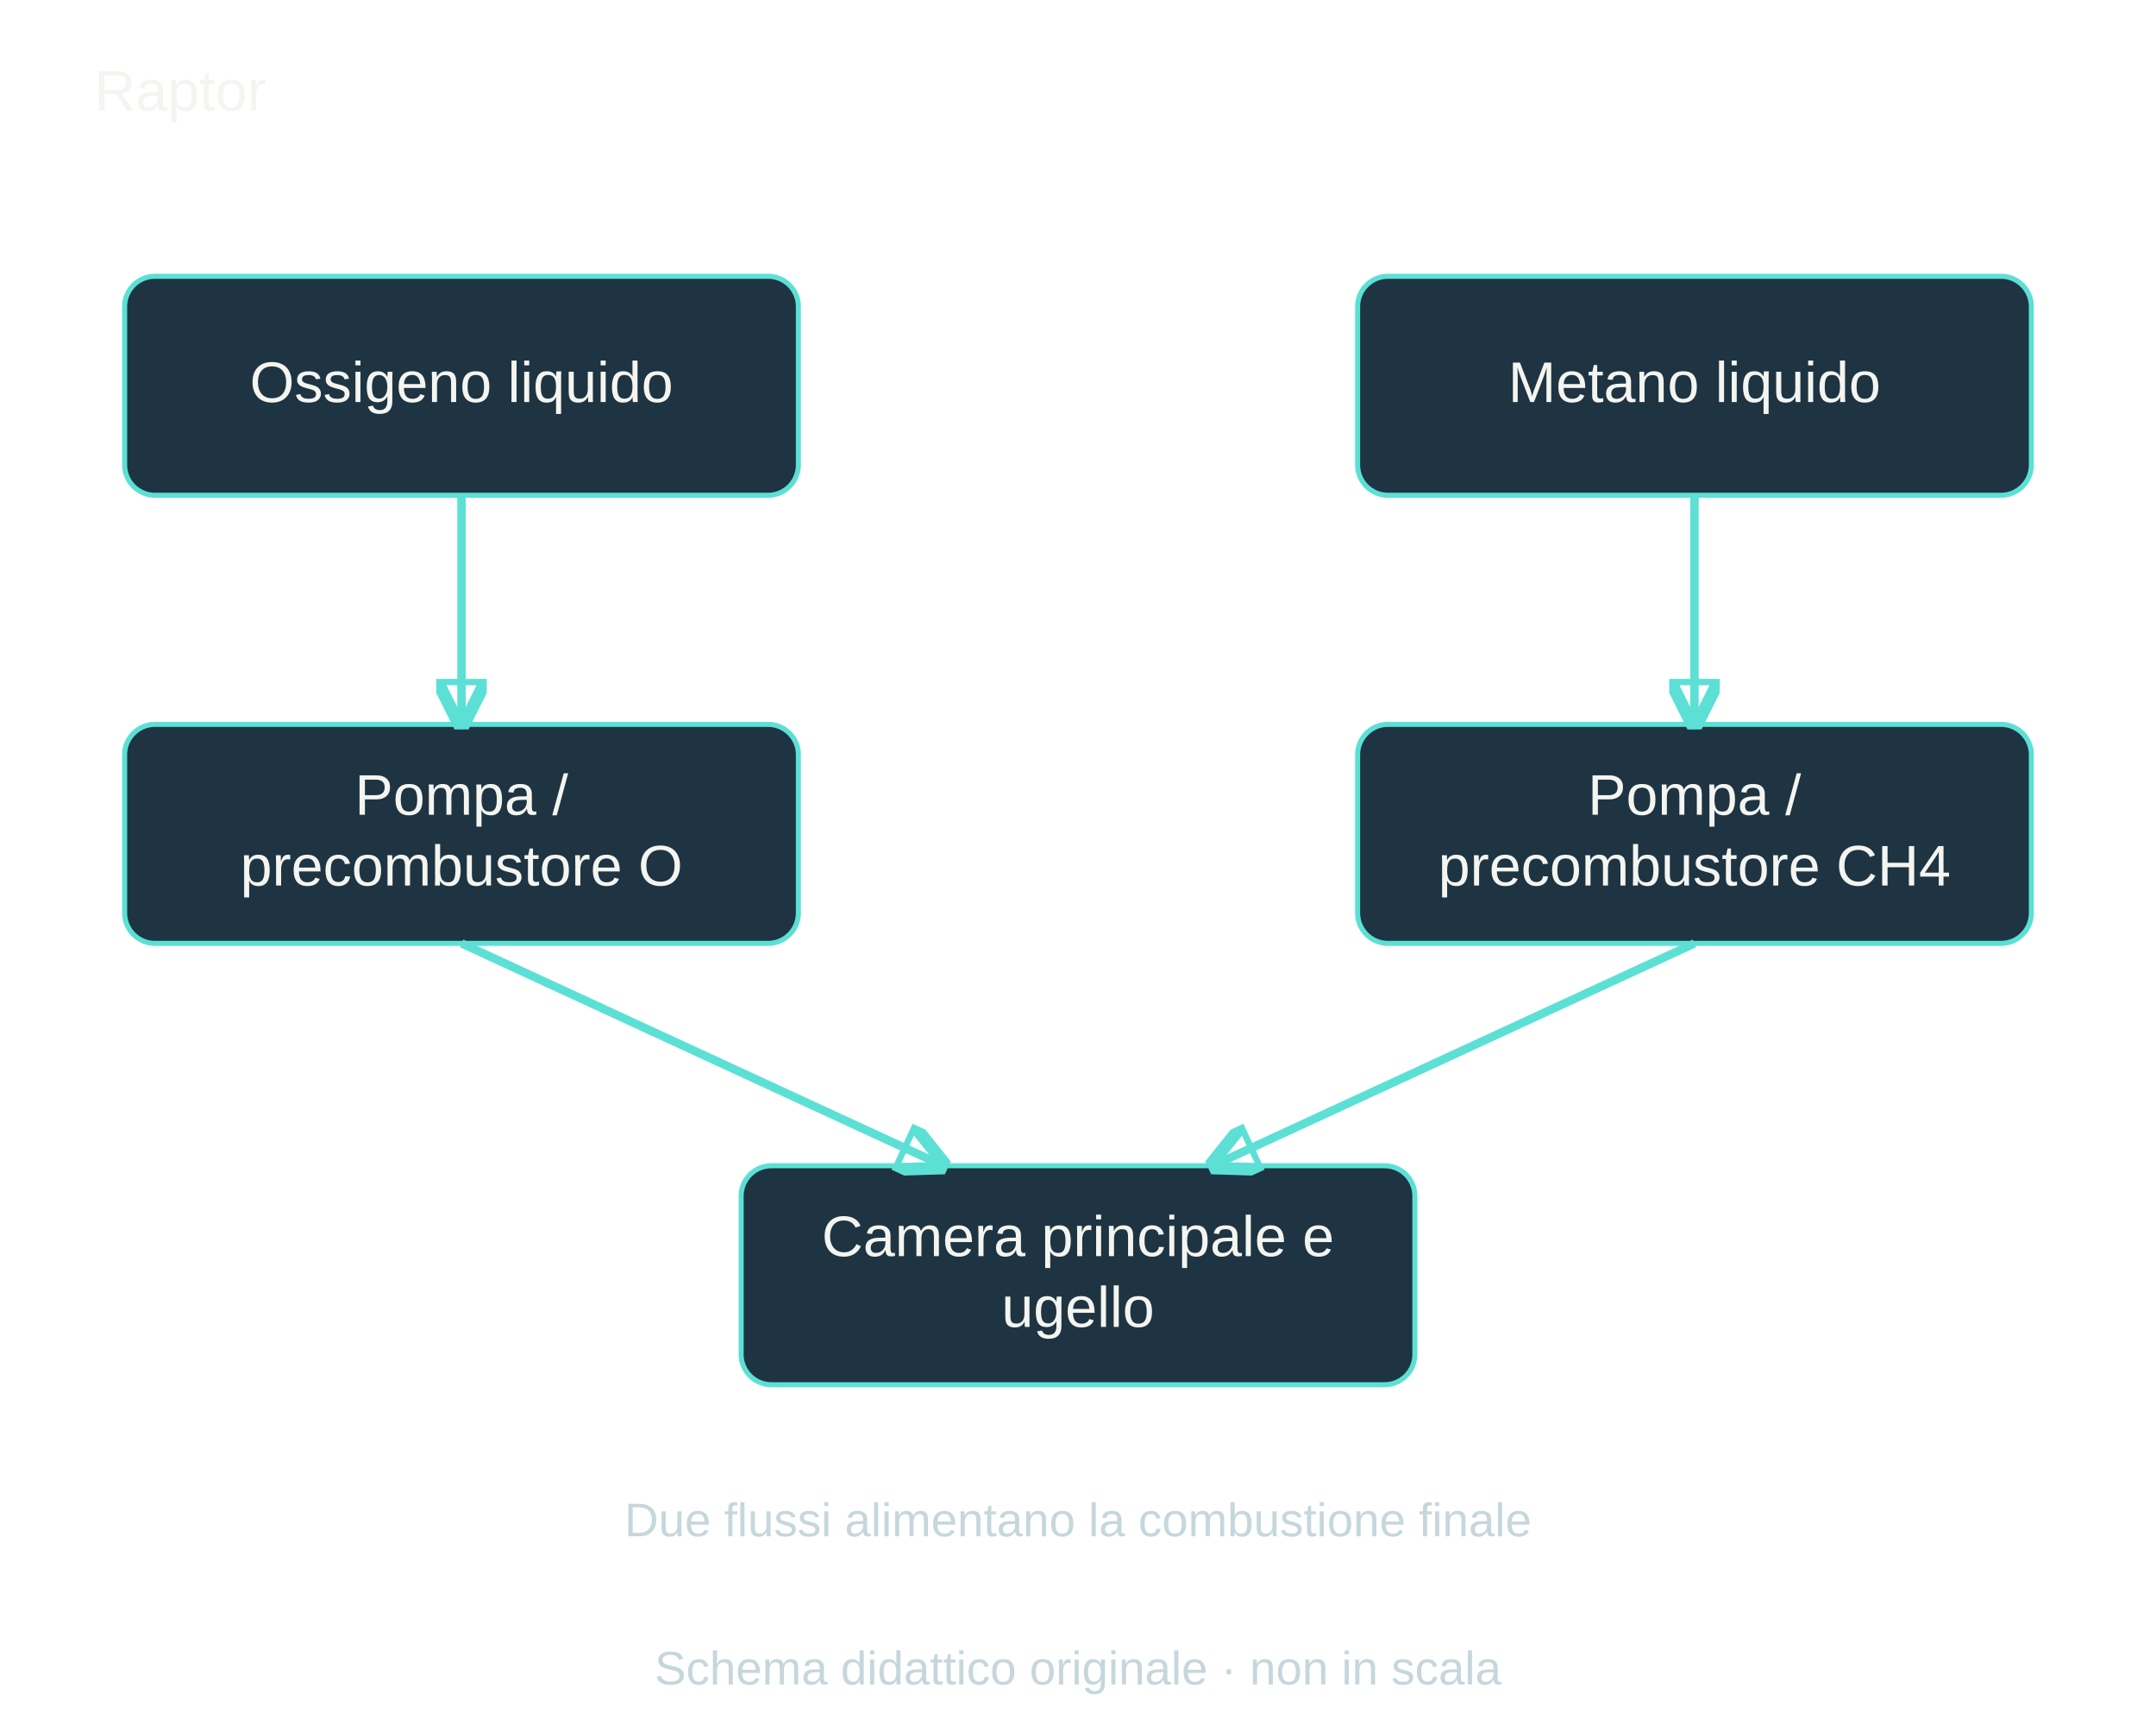
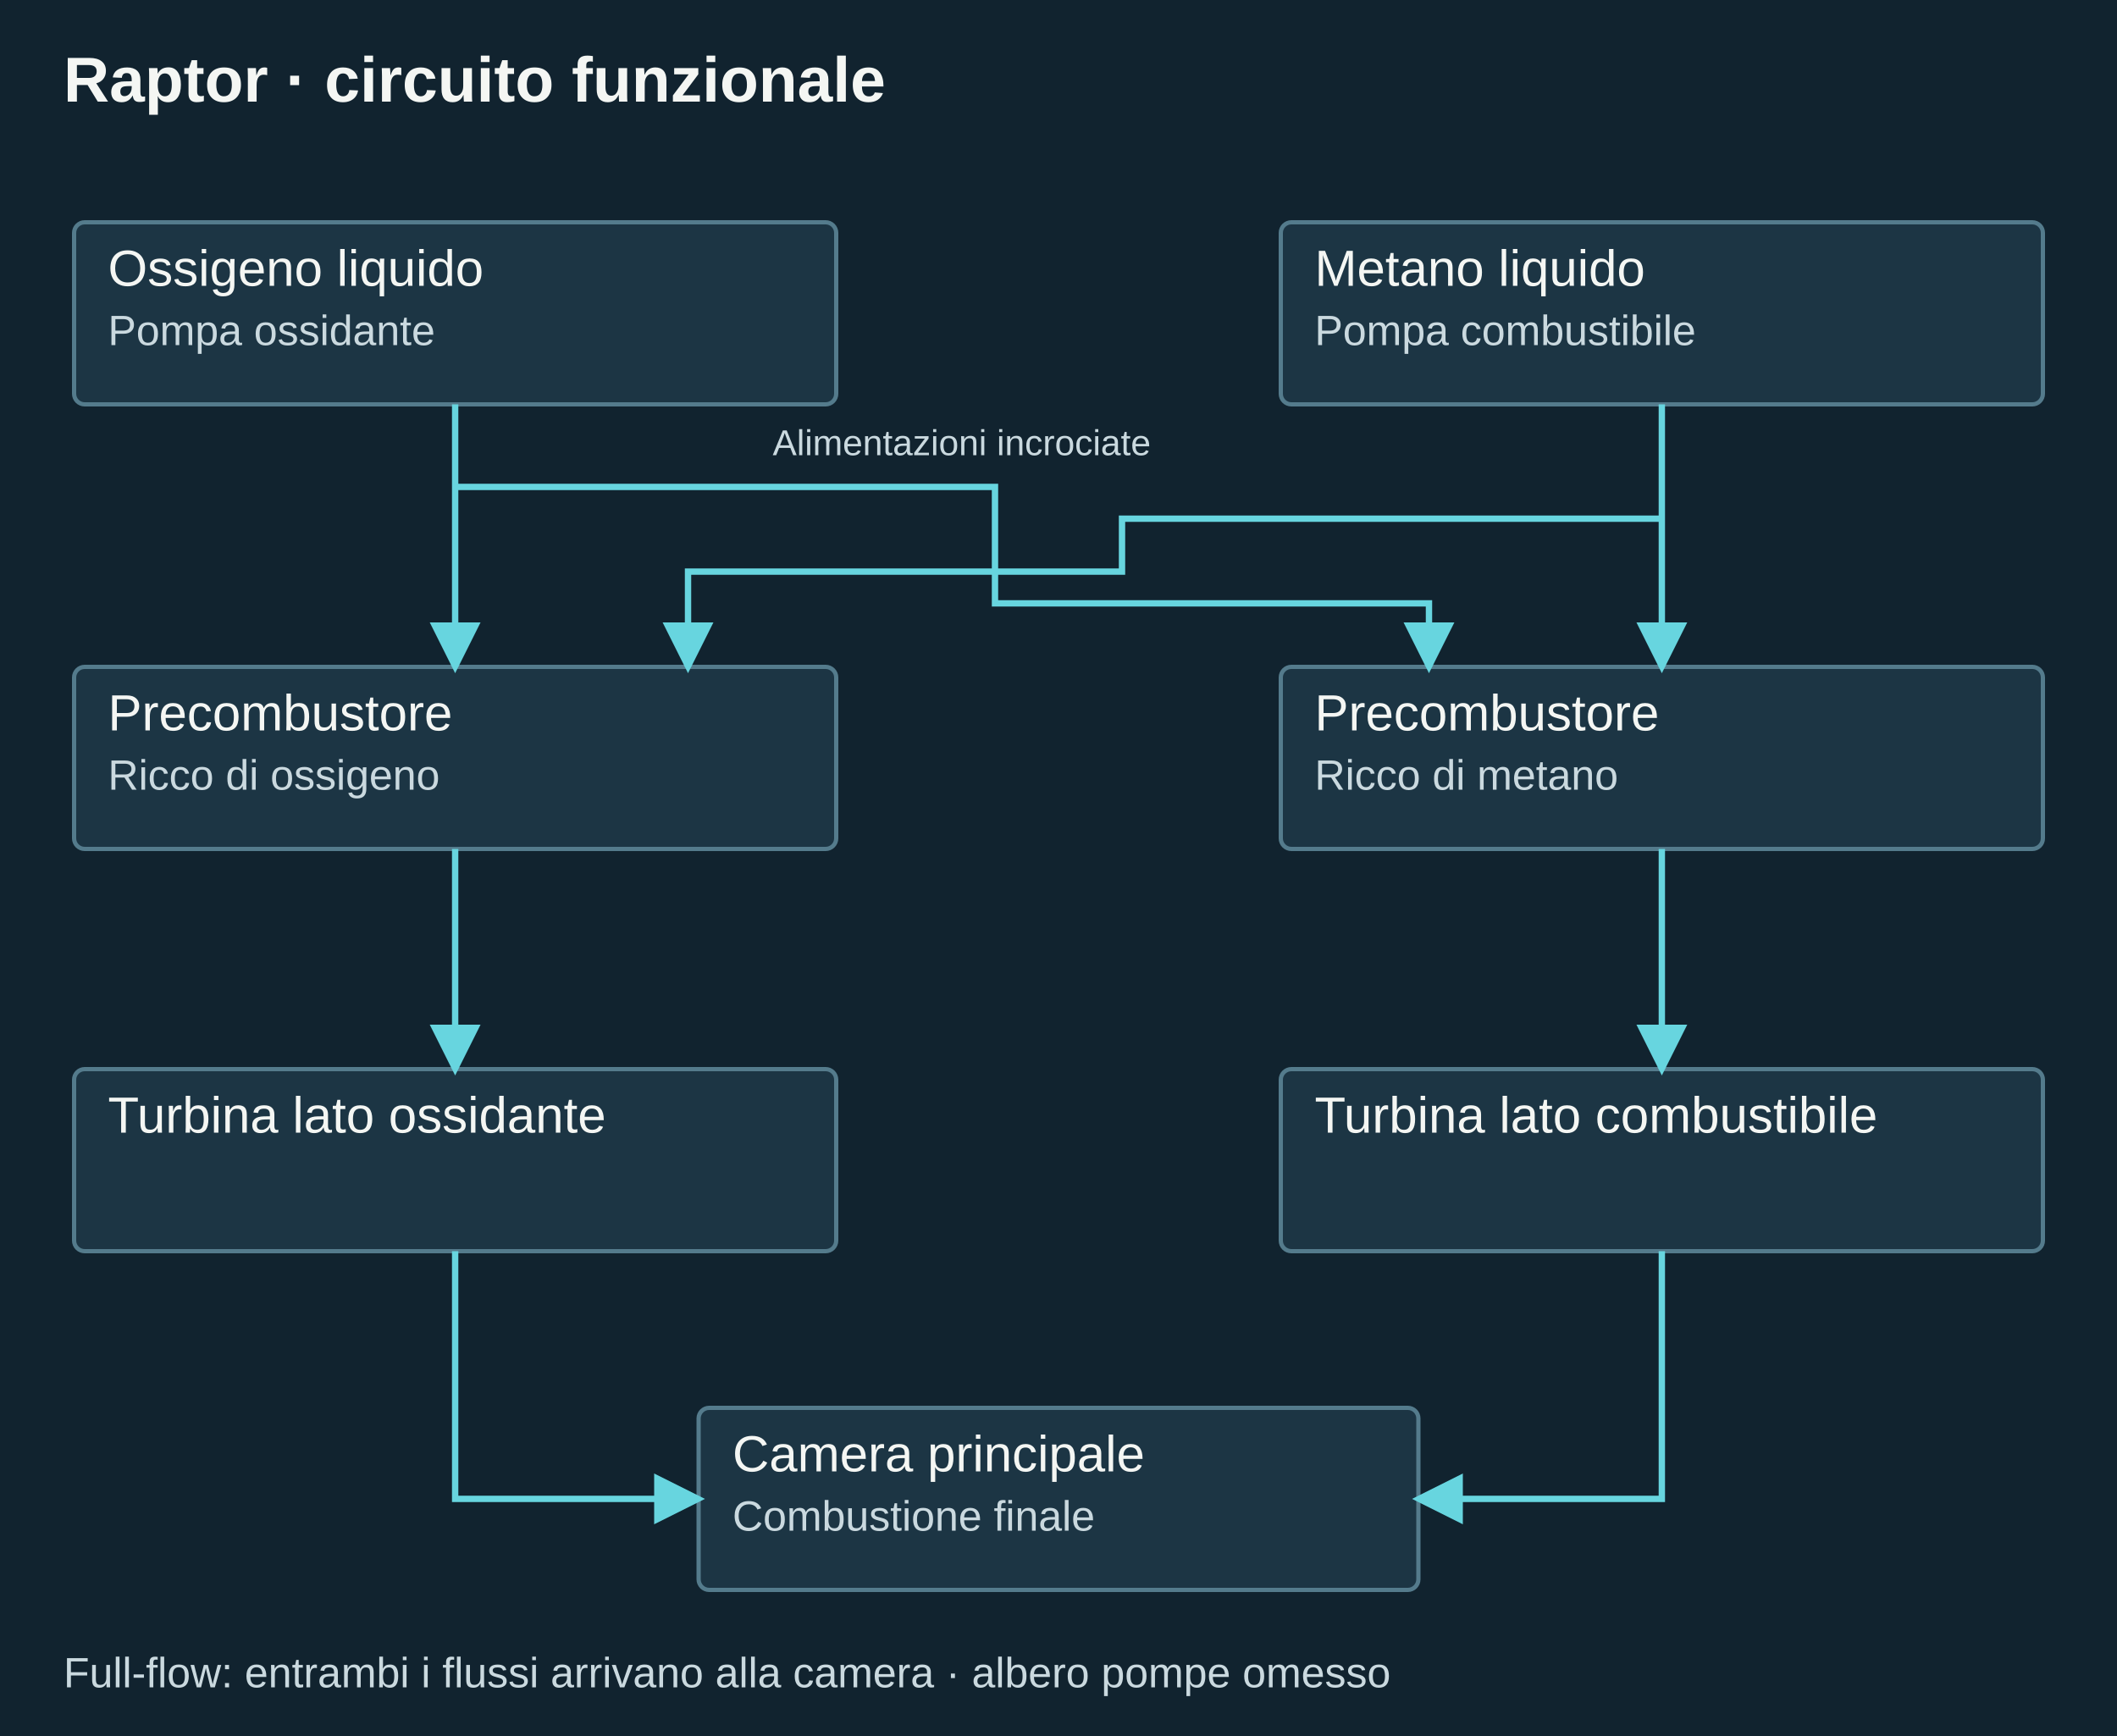
- <svg xmlns="http://www.w3.org/2000/svg" viewBox="0 0 640 510" role="img" aria-labelledby="title desc">
+ <svg xmlns="http://www.w3.org/2000/svg" viewBox="0 0 1000 820" role="img" aria-labelledby="title desc">
  <defs>
-     <marker id="arrow" viewBox="0 0 10 10" refX="9" refY="5" markerWidth="6" markerHeight="6" orient="auto-start-reverse">
-       <path d="M 0 0 L 10 5 L 0 10 Z" fill="#5ce0d5" />
+     <marker id="flow" markerWidth="8" markerHeight="8" refX="7" refY="4" orient="auto-start-reverse">
+       <path d="M0 0L8 4L0 8Z" fill="#67d5df" />
+     </marker>
+     <marker id="heat" markerWidth="8" markerHeight="8" refX="7" refY="4" orient="auto">
+       <path d="M0 0L8 4L0 8Z" fill="#efbd78" />
    </marker>
  </defs>
-   <style>svg{background:#101e29}rect{fill:#1e3442;stroke:#5ce0d5;stroke-width:1.5}text{font:17px Arial,sans-serif;fill:#f4f5f0;dominant-baseline:middle}.small{font-size:14px;fill:#c6d7dc}path{fill:none;stroke:#5ce0d5;stroke-width:2.5}.outline{fill:#2d4551;stroke:#f4f5f0}.tank{fill:#285861}.fire{fill:#eeb369;stroke:#eeb369}.earth{fill:#285c73;stroke:#7bcbdf}.orbit{stroke-dasharray:6 8;stroke:#8096a0}.accent{stroke:#eeb369}</style>
-   <text x="28" y="28">Raptor</text>
-   <rect x="37" y="82" width="200" height="65" rx="9" />
-   <text x="137" y="114.5" text-anchor="middle">Ossigeno liquido</text>
-   <rect x="403" y="82" width="200" height="65" rx="9" />
-   <text x="503" y="114.5" text-anchor="middle">Metano liquido</text>
-   <rect x="37" y="215" width="200" height="65" rx="9" />
-   <text x="137" y="237" text-anchor="middle">Pompa /</text>
-   <text x="137" y="258" text-anchor="middle">precombustore O</text>
-   <rect x="403" y="215" width="200" height="65" rx="9" />
-   <text x="503" y="237" text-anchor="middle">Pompa /</text>
-   <text x="503" y="258" text-anchor="middle">precombustore CH4</text>
-   <rect x="220" y="346" width="200" height="65" rx="9" />
-   <text x="320" y="368" text-anchor="middle">Camera principale e</text>
-   <text x="320" y="389" text-anchor="middle">ugello</text>
-   <path d="M 137 147 L 137 215" marker-end="url(#arrow)" />
-   <path d="M 503 147 L 503 215" marker-end="url(#arrow)" />
-   <path d="M 137 280 L 280 346" marker-end="url(#arrow)" />
-   <path d="M 503 280 L 360 346" marker-end="url(#arrow)" />
-   <text class="small" x="320" y="452" text-anchor="middle">Due flussi alimentano la combustione finale</text>
-   <text class="small" x="320" y="496" text-anchor="middle">Schema didattico originale · non in scala</text>
+   <style>text{font-family:Arial,sans-serif;fill:#f4f6f3;font-size:24px}.heading{font-size:30px;font-weight:bold}.small{font-size:20px;fill:#cad9df}.tiny{font-size:17px;fill:#cad9df}.box{fill:#1c3544;stroke:#547b8c;stroke-width:2}.flow{fill:none;stroke:#67d5df;stroke-width:3;marker-end:url(#flow)}.pressure{fill:none;stroke:#efbd78;stroke-width:3;stroke-dasharray:8 6;marker-end:url(#heat)}</style>
+   <rect width="1000" height="820" fill="#11232f" />
+   <text x="30" y="48" class="heading">Raptor · circuito funzionale</text>
+   <rect class="box" x="35" y="105" width="360" height="86" rx="5" />
+   <text x="51" y="135">Ossigeno liquido</text>
+   <text x="51" y="163" class="small">Pompa ossidante</text>
+   <rect class="box" x="605" y="105" width="360" height="86" rx="5" />
+   <text x="621" y="135">Metano liquido</text>
+   <text x="621" y="163" class="small">Pompa combustibile</text>
+   <rect class="box" x="35" y="315" width="360" height="86" rx="5" />
+   <text x="51" y="345">Precombustore</text>
+   <text x="51" y="373" class="small">Ricco di ossigeno</text>
+   <rect class="box" x="605" y="315" width="360" height="86" rx="5" />
+   <text x="621" y="345">Precombustore</text>
+   <text x="621" y="373" class="small">Ricco di metano</text>
+   <rect class="box" x="35" y="505" width="360" height="86" rx="5" />
+   <text x="51" y="535">Turbina lato ossidante</text>
+   <rect class="box" x="605" y="505" width="360" height="86" rx="5" />
+   <text x="621" y="535">Turbina lato combustibile</text>
+   <rect class="box" x="330" y="665" width="340" height="86" rx="5" />
+   <text x="346" y="695">Camera principale</text>
+   <text x="346" y="723" class="small">Combustione finale</text>
+   <path class="flow" d="M215 191 V315" />
+   <path class="flow" d="M785 191 V315" />
+   <path class="flow" d="M215 401 V505" />
+   <path class="flow" d="M785 401 V505" />
+   <path class="flow" d="M215 591 V708 H330" />
+   <path class="flow" d="M785 591 V708 H670" />
+   <path class="flow" d="M215 230 H470 V285 H675 V315" />
+   <path class="flow" d="M785 245 H530 V270 H325 V315" />
+   <text x="365" y="215" class="tiny">Alimentazioni incrociate</text>
+   <text x="30" y="797" class="small">Full-flow: entrambi i flussi arrivano alla camera · albero pompe omesso</text>
</svg>
